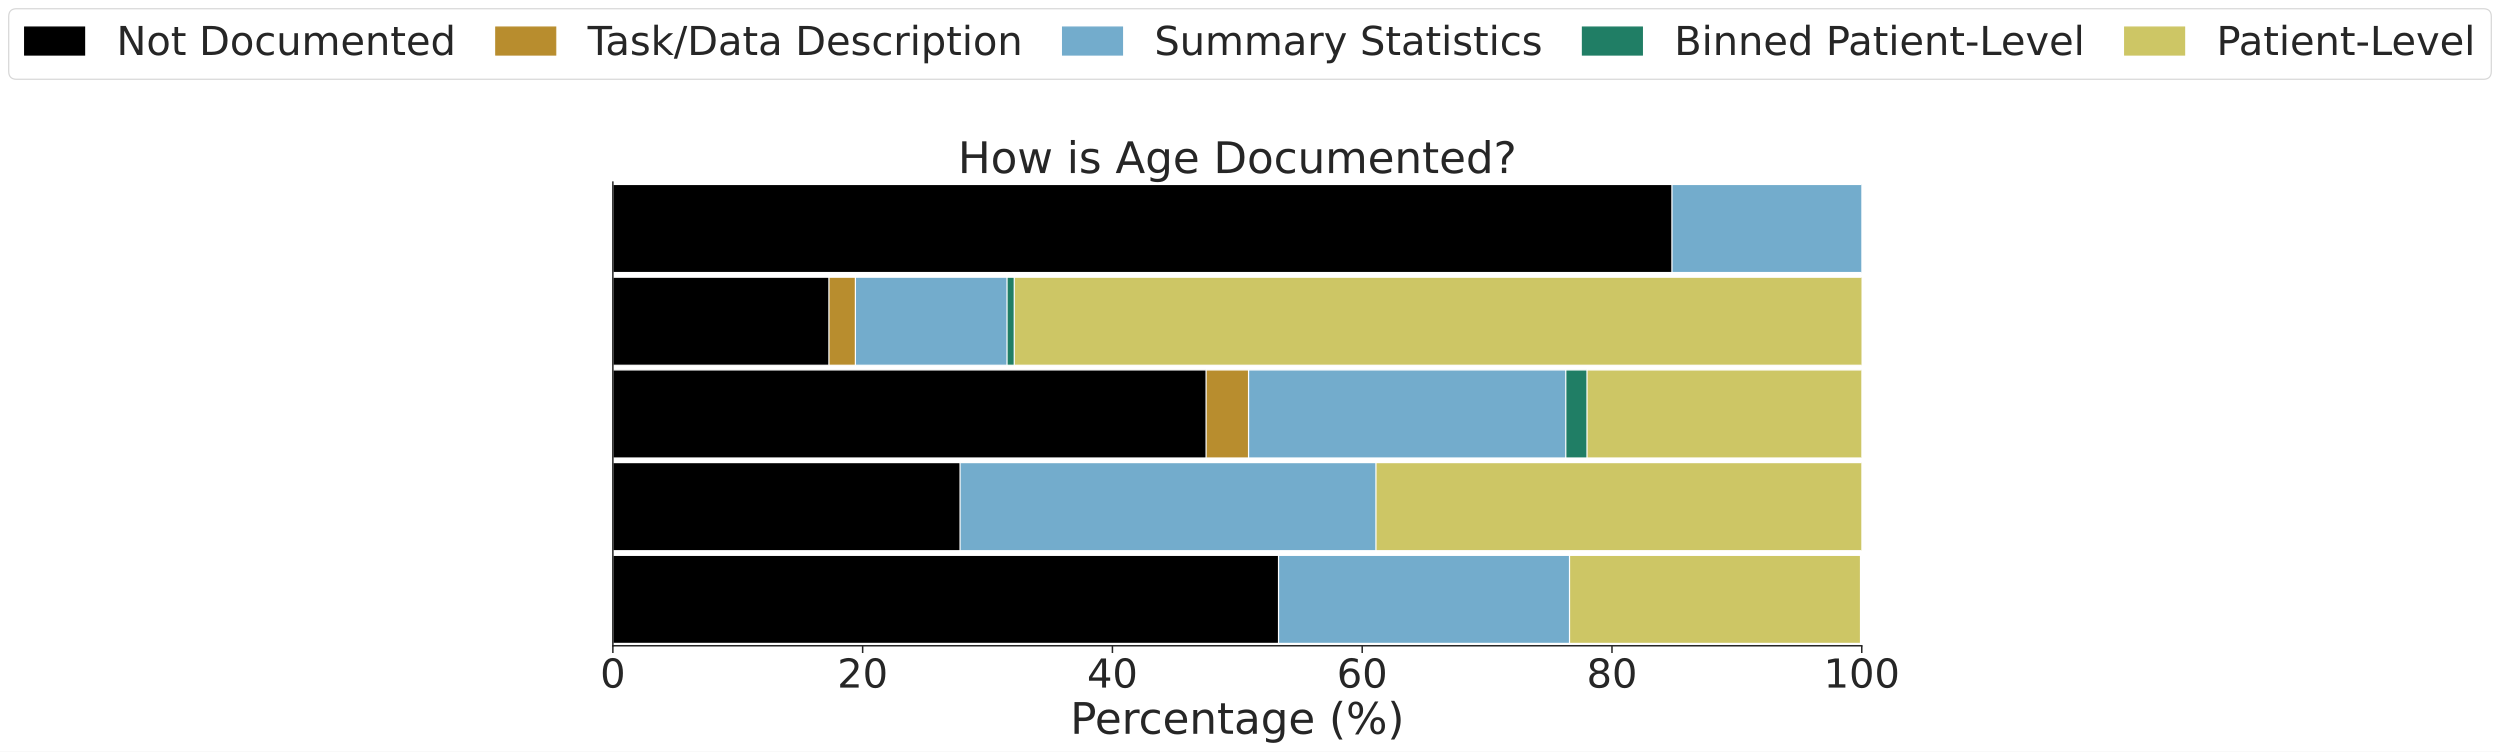
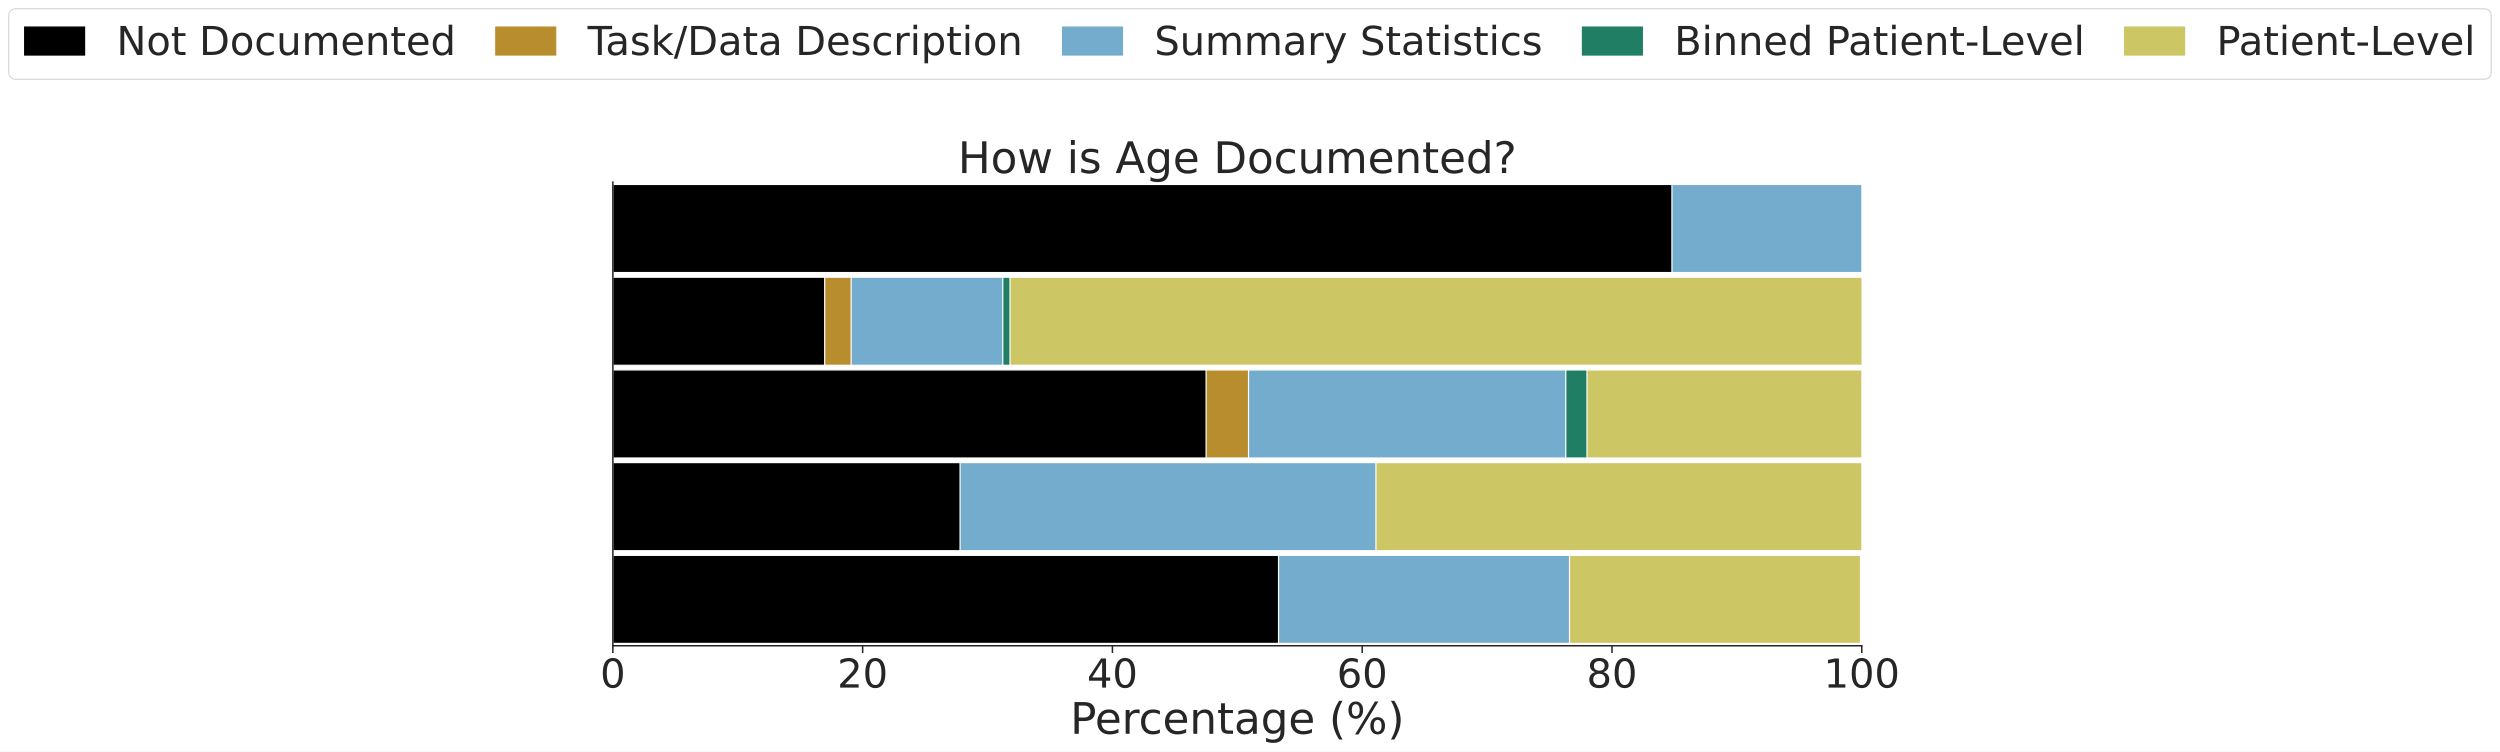
<svg xmlns="http://www.w3.org/2000/svg" xmlns:xlink="http://www.w3.org/1999/xlink" width="2066.428pt" height="621.239pt" viewBox="0 0 2066.428 621.239" version="1.1">
  <defs>
    <style type="text/css">*{stroke-linejoin: round; stroke-linecap: butt}</style>
  </defs>
  <g id="figure_1">
    <g id="patch_1">
      <path d="M 0 621.239  L 2066.428 621.239  L 2066.428 0  L 0 0  z " style="fill: #ffffff" />
    </g>
    <g id="axes_1">
      <g id="patch_2">
        <path d="M 506.579 533.76  L 1538.879 533.76  L 1538.879 150.54  L 506.579 150.54  z " style="fill: #ffffff" />
      </g>
      <g id="matplotlib.axis_1">
        <g id="xtick_1">
          <g id="line2d_1">
            <defs>
-               <path id="m88a87de4d5" d="M 0 0  L 0 6  " style="stroke: #262626; stroke-width: 1.25" />
+               <path id="m8c9a9c58b5" d="M 0 0  L 0 6  " style="stroke: #262626; stroke-width: 1.25" />
            </defs>
            <g>
-               <use xlink:href="#m88a87de4d5" x="506.579" y="533.76" style="fill: #262626; stroke: #262626; stroke-width: 1.25" />
+               <use xlink:href="#m8c9a9c58b5" x="506.579" y="533.76" style="fill: #262626; stroke: #262626; stroke-width: 1.25" />
            </g>
          </g>
          <g id="text_1">
            <g style="fill: #262626" transform="translate(496.0807 568.3348) scale(0.33 -0.33)">
              <defs>
                <path id="DejaVuSans-30" d="M 2034 4250  Q 1547 4250 1301 3770  Q 1056 3291 1056 2328  Q 1056 1369 1301 889  Q 1547 409 2034 409  Q 2525 409 2770 889  Q 3016 1369 3016 2328  Q 3016 3291 2770 3770  Q 2525 4250 2034 4250  z M 2034 4750  Q 2819 4750 3233 4129  Q 3647 3509 3647 2328  Q 3647 1150 3233 529  Q 2819 -91 2034 -91  Q 1250 -91 836 529  Q 422 1150 422 2328  Q 422 3509 836 4129  Q 1250 4750 2034 4750  z " transform="scale(0.015625)" />
              </defs>
              <use xlink:href="#DejaVuSans-30" />
            </g>
          </g>
        </g>
        <g id="xtick_2">
          <g id="line2d_2">
            <g>
-               <use xlink:href="#m88a87de4d5" x="713.039" y="533.76" style="fill: #262626; stroke: #262626; stroke-width: 1.25" />
+               <use xlink:href="#m8c9a9c58b5" x="713.039" y="533.76" style="fill: #262626; stroke: #262626; stroke-width: 1.25" />
            </g>
          </g>
          <g id="text_2">
            <g style="fill: #262626" transform="translate(692.0426 568.3348) scale(0.33 -0.33)">
              <defs>
                <path id="DejaVuSans-32" d="M 1228 531  L 3431 531  L 3431 0  L 469 0  L 469 531  Q 828 903 1448 1529  Q 2069 2156 2228 2338  Q 2531 2678 2651 2914  Q 2772 3150 2772 3378  Q 2772 3750 2511 3984  Q 2250 4219 1831 4219  Q 1534 4219 1204 4116  Q 875 4013 500 3803  L 500 4441  Q 881 4594 1212 4672  Q 1544 4750 1819 4750  Q 2544 4750 2975 4387  Q 3406 4025 3406 3419  Q 3406 3131 3298 2873  Q 3191 2616 2906 2266  Q 2828 2175 2409 1742  Q 1991 1309 1228 531  z " transform="scale(0.015625)" />
              </defs>
              <use xlink:href="#DejaVuSans-32" />
              <use xlink:href="#DejaVuSans-30" x="63.623" />
            </g>
          </g>
        </g>
        <g id="xtick_3">
          <g id="line2d_3">
            <g>
-               <use xlink:href="#m88a87de4d5" x="919.499" y="533.76" style="fill: #262626; stroke: #262626; stroke-width: 1.25" />
+               <use xlink:href="#m8c9a9c58b5" x="919.499" y="533.76" style="fill: #262626; stroke: #262626; stroke-width: 1.25" />
            </g>
          </g>
          <g id="text_3">
            <g style="fill: #262626" transform="translate(898.5026 568.3348) scale(0.33 -0.33)">
              <defs>
                <path id="DejaVuSans-34" d="M 2419 4116  L 825 1625  L 2419 1625  L 2419 4116  z M 2253 4666  L 3047 4666  L 3047 1625  L 3713 1625  L 3713 1100  L 3047 1100  L 3047 0  L 2419 0  L 2419 1100  L 313 1100  L 313 1709  L 2253 4666  z " transform="scale(0.015625)" />
              </defs>
              <use xlink:href="#DejaVuSans-34" />
              <use xlink:href="#DejaVuSans-30" x="63.623" />
            </g>
          </g>
        </g>
        <g id="xtick_4">
          <g id="line2d_4">
            <g>
-               <use xlink:href="#m88a87de4d5" x="1125.959" y="533.76" style="fill: #262626; stroke: #262626; stroke-width: 1.25" />
+               <use xlink:href="#m8c9a9c58b5" x="1125.959" y="533.76" style="fill: #262626; stroke: #262626; stroke-width: 1.25" />
            </g>
          </g>
          <g id="text_4">
            <g style="fill: #262626" transform="translate(1104.963 568.3348) scale(0.33 -0.33)">
              <defs>
                <path id="DejaVuSans-36" d="M 2113 2584  Q 1688 2584 1439 2293  Q 1191 2003 1191 1497  Q 1191 994 1439 701  Q 1688 409 2113 409  Q 2538 409 2786 701  Q 3034 994 3034 1497  Q 3034 2003 2786 2293  Q 2538 2584 2113 2584  z M 3366 4563  L 3366 3988  Q 3128 4100 2886 4159  Q 2644 4219 2406 4219  Q 1781 4219 1451 3797  Q 1122 3375 1075 2522  Q 1259 2794 1537 2939  Q 1816 3084 2150 3084  Q 2853 3084 3261 2657  Q 3669 2231 3669 1497  Q 3669 778 3244 343  Q 2819 -91 2113 -91  Q 1303 -91 875 529  Q 447 1150 447 2328  Q 447 3434 972 4092  Q 1497 4750 2381 4750  Q 2619 4750 2861 4703  Q 3103 4656 3366 4563  z " transform="scale(0.015625)" />
              </defs>
              <use xlink:href="#DejaVuSans-36" />
              <use xlink:href="#DejaVuSans-30" x="63.623" />
            </g>
          </g>
        </g>
        <g id="xtick_5">
          <g id="line2d_5">
            <g>
-               <use xlink:href="#m88a87de4d5" x="1332.419" y="533.76" style="fill: #262626; stroke: #262626; stroke-width: 1.25" />
+               <use xlink:href="#m8c9a9c58b5" x="1332.419" y="533.76" style="fill: #262626; stroke: #262626; stroke-width: 1.25" />
            </g>
          </g>
          <g id="text_5">
            <g style="fill: #262626" transform="translate(1311.423 568.3348) scale(0.33 -0.33)">
              <defs>
                <path id="DejaVuSans-38" d="M 2034 2216  Q 1584 2216 1326 1975  Q 1069 1734 1069 1313  Q 1069 891 1326 650  Q 1584 409 2034 409  Q 2484 409 2743 651  Q 3003 894 3003 1313  Q 3003 1734 2745 1975  Q 2488 2216 2034 2216  z M 1403 2484  Q 997 2584 770 2862  Q 544 3141 544 3541  Q 544 4100 942 4425  Q 1341 4750 2034 4750  Q 2731 4750 3128 4425  Q 3525 4100 3525 3541  Q 3525 3141 3298 2862  Q 3072 2584 2669 2484  Q 3125 2378 3379 2068  Q 3634 1759 3634 1313  Q 3634 634 3220 271  Q 2806 -91 2034 -91  Q 1263 -91 848 271  Q 434 634 434 1313  Q 434 1759 690 2068  Q 947 2378 1403 2484  z M 1172 3481  Q 1172 3119 1398 2916  Q 1625 2713 2034 2713  Q 2441 2713 2670 2916  Q 2900 3119 2900 3481  Q 2900 3844 2670 4047  Q 2441 4250 2034 4250  Q 1625 4250 1398 4047  Q 1172 3844 1172 3481  z " transform="scale(0.015625)" />
              </defs>
              <use xlink:href="#DejaVuSans-38" />
              <use xlink:href="#DejaVuSans-30" x="63.623" />
            </g>
          </g>
        </g>
        <g id="xtick_6">
          <g id="line2d_6">
            <g>
-               <use xlink:href="#m88a87de4d5" x="1538.879" y="533.76" style="fill: #262626; stroke: #262626; stroke-width: 1.25" />
+               <use xlink:href="#m8c9a9c58b5" x="1538.879" y="533.76" style="fill: #262626; stroke: #262626; stroke-width: 1.25" />
            </g>
          </g>
          <g id="text_6">
            <g style="fill: #262626" transform="translate(1507.384 568.3348) scale(0.33 -0.33)">
              <defs>
                <path id="DejaVuSans-31" d="M 794 531  L 1825 531  L 1825 4091  L 703 3866  L 703 4441  L 1819 4666  L 2450 4666  L 2450 531  L 3481 531  L 3481 0  L 794 0  L 794 531  z " transform="scale(0.015625)" />
              </defs>
              <use xlink:href="#DejaVuSans-31" />
              <use xlink:href="#DejaVuSans-30" x="63.623" />
              <use xlink:href="#DejaVuSans-30" x="127.246" />
            </g>
          </g>
        </g>
        <g id="text_7">
          <g style="fill: #262626" transform="translate(884.6182 606.5522) scale(0.36 -0.36)">
            <defs>
              <path id="DejaVuSans-50" d="M 1259 4147  L 1259 2394  L 2053 2394  Q 2494 2394 2734 2622  Q 2975 2850 2975 3272  Q 2975 3691 2734 3919  Q 2494 4147 2053 4147  L 1259 4147  z M 628 4666  L 2053 4666  Q 2838 4666 3239 4311  Q 3641 3956 3641 3272  Q 3641 2581 3239 2228  Q 2838 1875 2053 1875  L 1259 1875  L 1259 0  L 628 0  L 628 4666  z " transform="scale(0.015625)" />
              <path id="DejaVuSans-65" d="M 3597 1894  L 3597 1613  L 953 1613  Q 991 1019 1311 708  Q 1631 397 2203 397  Q 2534 397 2845 478  Q 3156 559 3463 722  L 3463 178  Q 3153 47 2828 -22  Q 2503 -91 2169 -91  Q 1331 -91 842 396  Q 353 884 353 1716  Q 353 2575 817 3079  Q 1281 3584 2069 3584  Q 2775 3584 3186 3129  Q 3597 2675 3597 1894  z M 3022 2063  Q 3016 2534 2758 2815  Q 2500 3097 2075 3097  Q 1594 3097 1305 2825  Q 1016 2553 972 2059  L 3022 2063  z " transform="scale(0.015625)" />
              <path id="DejaVuSans-72" d="M 2631 2963  Q 2534 3019 2420 3045  Q 2306 3072 2169 3072  Q 1681 3072 1420 2755  Q 1159 2438 1159 1844  L 1159 0  L 581 0  L 581 3500  L 1159 3500  L 1159 2956  Q 1341 3275 1631 3429  Q 1922 3584 2338 3584  Q 2397 3584 2469 3576  Q 2541 3569 2628 3553  L 2631 2963  z " transform="scale(0.015625)" />
              <path id="DejaVuSans-63" d="M 3122 3366  L 3122 2828  Q 2878 2963 2633 3030  Q 2388 3097 2138 3097  Q 1578 3097 1268 2742  Q 959 2388 959 1747  Q 959 1106 1268 751  Q 1578 397 2138 397  Q 2388 397 2633 464  Q 2878 531 3122 666  L 3122 134  Q 2881 22 2623 -34  Q 2366 -91 2075 -91  Q 1284 -91 818 406  Q 353 903 353 1747  Q 353 2603 823 3093  Q 1294 3584 2113 3584  Q 2378 3584 2631 3529  Q 2884 3475 3122 3366  z " transform="scale(0.015625)" />
              <path id="DejaVuSans-6e" d="M 3513 2113  L 3513 0  L 2938 0  L 2938 2094  Q 2938 2591 2744 2837  Q 2550 3084 2163 3084  Q 1697 3084 1428 2787  Q 1159 2491 1159 1978  L 1159 0  L 581 0  L 581 3500  L 1159 3500  L 1159 2956  Q 1366 3272 1645 3428  Q 1925 3584 2291 3584  Q 2894 3584 3203 3211  Q 3513 2838 3513 2113  z " transform="scale(0.015625)" />
              <path id="DejaVuSans-74" d="M 1172 4494  L 1172 3500  L 2356 3500  L 2356 3053  L 1172 3053  L 1172 1153  Q 1172 725 1289 603  Q 1406 481 1766 481  L 2356 481  L 2356 0  L 1766 0  Q 1100 0 847 248  Q 594 497 594 1153  L 594 3053  L 172 3053  L 172 3500  L 594 3500  L 594 4494  L 1172 4494  z " transform="scale(0.015625)" />
              <path id="DejaVuSans-61" d="M 2194 1759  Q 1497 1759 1228 1600  Q 959 1441 959 1056  Q 959 750 1161 570  Q 1363 391 1709 391  Q 2188 391 2477 730  Q 2766 1069 2766 1631  L 2766 1759  L 2194 1759  z M 3341 1997  L 3341 0  L 2766 0  L 2766 531  Q 2569 213 2275 61  Q 1981 -91 1556 -91  Q 1019 -91 701 211  Q 384 513 384 1019  Q 384 1609 779 1909  Q 1175 2209 1959 2209  L 2766 2209  L 2766 2266  Q 2766 2663 2505 2880  Q 2244 3097 1772 3097  Q 1472 3097 1187 3025  Q 903 2953 641 2809  L 641 3341  Q 956 3463 1253 3523  Q 1550 3584 1831 3584  Q 2591 3584 2966 3190  Q 3341 2797 3341 1997  z " transform="scale(0.015625)" />
              <path id="DejaVuSans-67" d="M 2906 1791  Q 2906 2416 2648 2759  Q 2391 3103 1925 3103  Q 1463 3103 1205 2759  Q 947 2416 947 1791  Q 947 1169 1205 825  Q 1463 481 1925 481  Q 2391 481 2648 825  Q 2906 1169 2906 1791  z M 3481 434  Q 3481 -459 3084 -895  Q 2688 -1331 1869 -1331  Q 1566 -1331 1297 -1286  Q 1028 -1241 775 -1147  L 775 -588  Q 1028 -725 1275 -790  Q 1522 -856 1778 -856  Q 2344 -856 2625 -561  Q 2906 -266 2906 331  L 2906 616  Q 2728 306 2450 153  Q 2172 0 1784 0  Q 1141 0 747 490  Q 353 981 353 1791  Q 353 2603 747 3093  Q 1141 3584 1784 3584  Q 2172 3584 2450 3431  Q 2728 3278 2906 2969  L 2906 3500  L 3481 3500  L 3481 434  z " transform="scale(0.015625)" />
              <path id="DejaVuSans-20" transform="scale(0.015625)" />
              <path id="DejaVuSans-28" d="M 1984 4856  Q 1566 4138 1362 3434  Q 1159 2731 1159 2009  Q 1159 1288 1364 580  Q 1569 -128 1984 -844  L 1484 -844  Q 1016 -109 783 600  Q 550 1309 550 2009  Q 550 2706 781 3412  Q 1013 4119 1484 4856  L 1984 4856  z " transform="scale(0.015625)" />
              <path id="DejaVuSans-25" d="M 4653 2053  Q 4381 2053 4226 1822  Q 4072 1591 4072 1178  Q 4072 772 4226 539  Q 4381 306 4653 306  Q 4919 306 5073 539  Q 5228 772 5228 1178  Q 5228 1588 5073 1820  Q 4919 2053 4653 2053  z M 4653 2450  Q 5147 2450 5437 2106  Q 5728 1763 5728 1178  Q 5728 594 5436 251  Q 5144 -91 4653 -91  Q 4153 -91 3862 251  Q 3572 594 3572 1178  Q 3572 1766 3864 2108  Q 4156 2450 4653 2450  z M 1428 4353  Q 1159 4353 1004 4120  Q 850 3888 850 3481  Q 850 3069 1003 2837  Q 1156 2606 1428 2606  Q 1700 2606 1854 2837  Q 2009 3069 2009 3481  Q 2009 3884 1853 4118  Q 1697 4353 1428 4353  z M 4250 4750  L 4750 4750  L 1831 -91  L 1331 -91  L 4250 4750  z M 1428 4750  Q 1922 4750 2215 4408  Q 2509 4066 2509 3481  Q 2509 2891 2217 2550  Q 1925 2209 1428 2209  Q 931 2209 642 2551  Q 353 2894 353 3481  Q 353 4063 643 4406  Q 934 4750 1428 4750  z " transform="scale(0.015625)" />
              <path id="DejaVuSans-29" d="M 513 4856  L 1013 4856  Q 1481 4119 1714 3412  Q 1947 2706 1947 2009  Q 1947 1309 1714 600  Q 1481 -109 1013 -844  L 513 -844  Q 928 -128 1133 580  Q 1338 1288 1338 2009  Q 1338 2731 1133 3434  Q 928 4138 513 4856  z " transform="scale(0.015625)" />
            </defs>
            <use xlink:href="#DejaVuSans-50" />
            <use xlink:href="#DejaVuSans-65" x="56.678" />
            <use xlink:href="#DejaVuSans-72" x="118.201" />
            <use xlink:href="#DejaVuSans-63" x="157.064" />
            <use xlink:href="#DejaVuSans-65" x="212.045" />
            <use xlink:href="#DejaVuSans-6e" x="273.568" />
            <use xlink:href="#DejaVuSans-74" x="336.947" />
            <use xlink:href="#DejaVuSans-61" x="376.156" />
            <use xlink:href="#DejaVuSans-67" x="437.436" />
            <use xlink:href="#DejaVuSans-65" x="500.912" />
            <use xlink:href="#DejaVuSans-20" x="562.436" />
            <use xlink:href="#DejaVuSans-28" x="594.223" />
            <use xlink:href="#DejaVuSans-25" x="633.236" />
            <use xlink:href="#DejaVuSans-29" x="728.256" />
          </g>
        </g>
      </g>
      <g id="matplotlib.axis_2">
        <g id="ytick_1" />
        <g id="ytick_2" />
        <g id="ytick_3" />
        <g id="ytick_4" />
        <g id="ytick_5" />
      </g>
      <g id="patch_3">
-         <path d="M 506.579 229.1  L 1539.085 229.1  L 1539.085 301.912  L 506.579 301.912  z " clip-path="url(#p69642dbe48)" style="fill: #cdc665; stroke: #ffffff; stroke-linejoin: miter" />
+         <path d="M 506.579 229.1  L 1539.085 229.1  L 1539.085 301.912  L 506.579 301.912  z " clip-path="url(#p46f1a174f4)" style="fill: #cdc665; stroke: #ffffff; stroke-linejoin: miter" />
      </g>
      <g id="patch_4">
-         <path d="M 506.579 305.744  L 1538.879 305.744  L 1538.879 378.556  L 506.579 378.556  z " clip-path="url(#p69642dbe48)" style="fill: #cdc665; stroke: #ffffff; stroke-linejoin: miter" />
+         <path d="M 506.579 305.744  L 1538.879 305.744  L 1538.879 378.556  L 506.579 378.556  z " clip-path="url(#p46f1a174f4)" style="fill: #cdc665; stroke: #ffffff; stroke-linejoin: miter" />
      </g>
      <g id="patch_5">
-         <path d="M 506.579 382.388  L 1538.879 382.388  L 1538.879 455.2  L 506.579 455.2  z " clip-path="url(#p69642dbe48)" style="fill: #cdc665; stroke: #ffffff; stroke-linejoin: miter" />
+         <path d="M 506.579 382.388  L 1538.879 382.388  L 1538.879 455.2  L 506.579 455.2  z " clip-path="url(#p46f1a174f4)" style="fill: #cdc665; stroke: #ffffff; stroke-linejoin: miter" />
      </g>
      <g id="patch_6">
-         <path d="M 506.579 459.032  L 1537.847 459.032  L 1537.847 531.844  L 506.579 531.844  z " clip-path="url(#p69642dbe48)" style="fill: #cdc665; stroke: #ffffff; stroke-linejoin: miter" />
+         <path d="M 506.579 459.032  L 1537.847 459.032  L 1537.847 531.844  L 506.579 531.844  z " clip-path="url(#p46f1a174f4)" style="fill: #cdc665; stroke: #ffffff; stroke-linejoin: miter" />
      </g>
      <g id="patch_7">
-         <path d="M 506.579 229.1  L 838.36 229.1  L 838.36 301.912  L 506.579 301.912  z " clip-path="url(#p69642dbe48)" style="fill: #207e65; stroke: #ffffff; stroke-linejoin: miter" />
+         <path d="M 506.579 229.1  L 834.85 229.1  L 834.85 301.912  L 506.579 301.912  z " clip-path="url(#p46f1a174f4)" style="fill: #207e65; stroke: #ffffff; stroke-linejoin: miter" />
      </g>
      <g id="patch_8">
-         <path d="M 506.579 305.744  L 1311.773 305.744  L 1311.773 378.556  L 506.579 378.556  z " clip-path="url(#p69642dbe48)" style="fill: #207e65; stroke: #ffffff; stroke-linejoin: miter" />
+         <path d="M 506.579 305.744  L 1311.773 305.744  L 1311.773 378.556  L 506.579 378.556  z " clip-path="url(#p46f1a174f4)" style="fill: #207e65; stroke: #ffffff; stroke-linejoin: miter" />
      </g>
      <g id="patch_9">
-         <path d="M 506.579 152.456  L 1538.879 152.456  L 1538.879 225.268  L 506.579 225.268  z " clip-path="url(#p69642dbe48)" style="fill: #73accc; stroke: #ffffff; stroke-linejoin: miter" />
+         <path d="M 506.579 152.456  L 1538.879 152.456  L 1538.879 225.268  L 506.579 225.268  z " clip-path="url(#p46f1a174f4)" style="fill: #73accc; stroke: #ffffff; stroke-linejoin: miter" />
      </g>
      <g id="patch_10">
-         <path d="M 506.579 229.1  L 832.373 229.1  L 832.373 301.912  L 506.579 301.912  z " clip-path="url(#p69642dbe48)" style="fill: #73accc; stroke: #ffffff; stroke-linejoin: miter" />
+         <path d="M 506.579 229.1  L 828.863 229.1  L 828.863 301.912  L 506.579 301.912  z " clip-path="url(#p46f1a174f4)" style="fill: #73accc; stroke: #ffffff; stroke-linejoin: miter" />
      </g>
      <g id="patch_11">
-         <path d="M 506.579 305.744  L 1294.224 305.744  L 1294.224 378.556  L 506.579 378.556  z " clip-path="url(#p69642dbe48)" style="fill: #73accc; stroke: #ffffff; stroke-linejoin: miter" />
+         <path d="M 506.579 305.744  L 1294.224 305.744  L 1294.224 378.556  L 506.579 378.556  z " clip-path="url(#p46f1a174f4)" style="fill: #73accc; stroke: #ffffff; stroke-linejoin: miter" />
      </g>
      <g id="patch_12">
-         <path d="M 506.579 382.388  L 1137.314 382.388  L 1137.314 455.2  L 506.579 455.2  z " clip-path="url(#p69642dbe48)" style="fill: #73accc; stroke: #ffffff; stroke-linejoin: miter" />
+         <path d="M 506.579 382.388  L 1137.314 382.388  L 1137.314 455.2  L 506.579 455.2  z " clip-path="url(#p46f1a174f4)" style="fill: #73accc; stroke: #ffffff; stroke-linejoin: miter" />
      </g>
      <g id="patch_13">
-         <path d="M 506.579 459.032  L 1297.321 459.032  L 1297.321 531.844  L 506.579 531.844  z " clip-path="url(#p69642dbe48)" style="fill: #73accc; stroke: #ffffff; stroke-linejoin: miter" />
+         <path d="M 506.579 459.032  L 1297.321 459.032  L 1297.321 531.844  L 506.579 531.844  z " clip-path="url(#p46f1a174f4)" style="fill: #73accc; stroke: #ffffff; stroke-linejoin: miter" />
      </g>
      <g id="patch_14">
-         <path d="M 506.579 229.1  L 707.051 229.1  L 707.051 301.912  L 506.579 301.912  z " clip-path="url(#p69642dbe48)" style="fill: #b88d2e; stroke: #ffffff; stroke-linejoin: miter" />
+         <path d="M 506.579 229.1  L 703.542 229.1  L 703.542 301.912  L 506.579 301.912  z " clip-path="url(#p46f1a174f4)" style="fill: #b88d2e; stroke: #ffffff; stroke-linejoin: miter" />
      </g>
      <g id="patch_15">
-         <path d="M 506.579 305.744  L 1032.02 305.744  L 1032.02 378.556  L 506.579 378.556  z " clip-path="url(#p69642dbe48)" style="fill: #b88d2e; stroke: #ffffff; stroke-linejoin: miter" />
+         <path d="M 506.579 305.744  L 1032.02 305.744  L 1032.02 378.556  L 506.579 378.556  z " clip-path="url(#p46f1a174f4)" style="fill: #b88d2e; stroke: #ffffff; stroke-linejoin: miter" />
      </g>
      <g id="patch_16">
-         <path d="M 506.579 152.456  L 1381.969 152.456  L 1381.969 225.268  L 506.579 225.268  z " clip-path="url(#p69642dbe48)" style="stroke: #ffffff; stroke-linejoin: miter" />
+         <path d="M 506.579 152.456  L 1381.969 152.456  L 1381.969 225.268  L 506.579 225.268  z " clip-path="url(#p46f1a174f4)" style="stroke: #ffffff; stroke-linejoin: miter" />
      </g>
      <g id="patch_17">
-         <path d="M 506.579 229.1  L 685.167 229.1  L 685.167 301.912  L 506.579 301.912  z " clip-path="url(#p69642dbe48)" style="stroke: #ffffff; stroke-linejoin: miter" />
+         <path d="M 506.579 229.1  L 681.657 229.1  L 681.657 301.912  L 506.579 301.912  z " clip-path="url(#p46f1a174f4)" style="stroke: #ffffff; stroke-linejoin: miter" />
      </g>
      <g id="patch_18">
-         <path d="M 506.579 305.744  L 996.921 305.744  L 996.921 378.556  L 506.579 378.556  z " clip-path="url(#p69642dbe48)" style="stroke: #ffffff; stroke-linejoin: miter" />
+         <path d="M 506.579 305.744  L 996.921 305.744  L 996.921 378.556  L 506.579 378.556  z " clip-path="url(#p46f1a174f4)" style="stroke: #ffffff; stroke-linejoin: miter" />
      </g>
      <g id="patch_19">
-         <path d="M 506.579 382.388  L 793.558 382.388  L 793.558 455.2  L 506.579 455.2  z " clip-path="url(#p69642dbe48)" style="stroke: #ffffff; stroke-linejoin: miter" />
+         <path d="M 506.579 382.388  L 793.558 382.388  L 793.558 455.2  L 506.579 455.2  z " clip-path="url(#p46f1a174f4)" style="stroke: #ffffff; stroke-linejoin: miter" />
      </g>
      <g id="patch_20">
-         <path d="M 506.579 459.032  L 1056.795 459.032  L 1056.795 531.844  L 506.579 531.844  z " clip-path="url(#p69642dbe48)" style="stroke: #ffffff; stroke-linejoin: miter" />
+         <path d="M 506.579 459.032  L 1056.795 459.032  L 1056.795 531.844  L 506.579 531.844  z " clip-path="url(#p46f1a174f4)" style="stroke: #ffffff; stroke-linejoin: miter" />
      </g>
      <g id="line2d_7">
-         <path clip-path="url(#p69642dbe48)" style="fill: none; stroke: #424242; stroke-width: 2.25; stroke-linecap: round" />
+         <path clip-path="url(#p46f1a174f4)" style="fill: none; stroke: #424242; stroke-width: 2.25; stroke-linecap: round" />
      </g>
      <g id="line2d_8">
-         <path clip-path="url(#p69642dbe48)" style="fill: none; stroke: #424242; stroke-width: 2.25; stroke-linecap: round" />
+         <path clip-path="url(#p46f1a174f4)" style="fill: none; stroke: #424242; stroke-width: 2.25; stroke-linecap: round" />
      </g>
      <g id="line2d_9">
-         <path clip-path="url(#p69642dbe48)" style="fill: none; stroke: #424242; stroke-width: 2.25; stroke-linecap: round" />
+         <path clip-path="url(#p46f1a174f4)" style="fill: none; stroke: #424242; stroke-width: 2.25; stroke-linecap: round" />
      </g>
      <g id="line2d_10">
-         <path clip-path="url(#p69642dbe48)" style="fill: none; stroke: #424242; stroke-width: 2.25; stroke-linecap: round" />
+         <path clip-path="url(#p46f1a174f4)" style="fill: none; stroke: #424242; stroke-width: 2.25; stroke-linecap: round" />
      </g>
      <g id="line2d_11">
-         <path clip-path="url(#p69642dbe48)" style="fill: none; stroke: #424242; stroke-width: 2.25; stroke-linecap: round" />
+         <path clip-path="url(#p46f1a174f4)" style="fill: none; stroke: #424242; stroke-width: 2.25; stroke-linecap: round" />
      </g>
      <g id="line2d_12">
-         <path clip-path="url(#p69642dbe48)" style="fill: none; stroke: #424242; stroke-width: 2.25; stroke-linecap: round" />
+         <path clip-path="url(#p46f1a174f4)" style="fill: none; stroke: #424242; stroke-width: 2.25; stroke-linecap: round" />
      </g>
      <g id="line2d_13">
-         <path clip-path="url(#p69642dbe48)" style="fill: none; stroke: #424242; stroke-width: 2.25; stroke-linecap: round" />
+         <path clip-path="url(#p46f1a174f4)" style="fill: none; stroke: #424242; stroke-width: 2.25; stroke-linecap: round" />
      </g>
      <g id="line2d_14">
-         <path clip-path="url(#p69642dbe48)" style="fill: none; stroke: #424242; stroke-width: 2.25; stroke-linecap: round" />
+         <path clip-path="url(#p46f1a174f4)" style="fill: none; stroke: #424242; stroke-width: 2.25; stroke-linecap: round" />
      </g>
      <g id="line2d_15">
-         <path clip-path="url(#p69642dbe48)" style="fill: none; stroke: #424242; stroke-width: 2.25; stroke-linecap: round" />
+         <path clip-path="url(#p46f1a174f4)" style="fill: none; stroke: #424242; stroke-width: 2.25; stroke-linecap: round" />
      </g>
      <g id="line2d_16">
-         <path clip-path="url(#p69642dbe48)" style="fill: none; stroke: #424242; stroke-width: 2.25; stroke-linecap: round" />
+         <path clip-path="url(#p46f1a174f4)" style="fill: none; stroke: #424242; stroke-width: 2.25; stroke-linecap: round" />
      </g>
      <g id="line2d_17">
-         <path clip-path="url(#p69642dbe48)" style="fill: none; stroke: #424242; stroke-width: 2.25; stroke-linecap: round" />
+         <path clip-path="url(#p46f1a174f4)" style="fill: none; stroke: #424242; stroke-width: 2.25; stroke-linecap: round" />
      </g>
      <g id="line2d_18">
-         <path clip-path="url(#p69642dbe48)" style="fill: none; stroke: #424242; stroke-width: 2.25; stroke-linecap: round" />
+         <path clip-path="url(#p46f1a174f4)" style="fill: none; stroke: #424242; stroke-width: 2.25; stroke-linecap: round" />
      </g>
      <g id="line2d_19">
-         <path clip-path="url(#p69642dbe48)" style="fill: none; stroke: #424242; stroke-width: 2.25; stroke-linecap: round" />
+         <path clip-path="url(#p46f1a174f4)" style="fill: none; stroke: #424242; stroke-width: 2.25; stroke-linecap: round" />
      </g>
      <g id="line2d_20">
-         <path clip-path="url(#p69642dbe48)" style="fill: none; stroke: #424242; stroke-width: 2.25; stroke-linecap: round" />
+         <path clip-path="url(#p46f1a174f4)" style="fill: none; stroke: #424242; stroke-width: 2.25; stroke-linecap: round" />
      </g>
      <g id="line2d_21">
-         <path clip-path="url(#p69642dbe48)" style="fill: none; stroke: #424242; stroke-width: 2.25; stroke-linecap: round" />
+         <path clip-path="url(#p46f1a174f4)" style="fill: none; stroke: #424242; stroke-width: 2.25; stroke-linecap: round" />
      </g>
      <g id="line2d_22">
-         <path clip-path="url(#p69642dbe48)" style="fill: none; stroke: #424242; stroke-width: 2.25; stroke-linecap: round" />
+         <path clip-path="url(#p46f1a174f4)" style="fill: none; stroke: #424242; stroke-width: 2.25; stroke-linecap: round" />
      </g>
      <g id="line2d_23">
-         <path clip-path="url(#p69642dbe48)" style="fill: none; stroke: #424242; stroke-width: 2.25; stroke-linecap: round" />
+         <path clip-path="url(#p46f1a174f4)" style="fill: none; stroke: #424242; stroke-width: 2.25; stroke-linecap: round" />
      </g>
      <g id="line2d_24">
-         <path clip-path="url(#p69642dbe48)" style="fill: none; stroke: #424242; stroke-width: 2.25; stroke-linecap: round" />
+         <path clip-path="url(#p46f1a174f4)" style="fill: none; stroke: #424242; stroke-width: 2.25; stroke-linecap: round" />
      </g>
      <g id="patch_21">
        <path d="M 506.579 533.76  L 506.579 150.54  " style="fill: none; stroke: #262626; stroke-width: 1.25; stroke-linejoin: miter; stroke-linecap: square" />
      </g>
      <g id="patch_22">
        <path d="M 506.579 533.76  L 1538.879 533.76  " style="fill: none; stroke: #262626; stroke-width: 1.25; stroke-linejoin: miter; stroke-linecap: square" />
      </g>
      <g id="text_8">
        <g style="fill: #262626" transform="translate(791.7945 143.0531) scale(0.36 -0.36)">
          <defs>
            <path id="DejaVuSans-48" d="M 628 4666  L 1259 4666  L 1259 2753  L 3553 2753  L 3553 4666  L 4184 4666  L 4184 0  L 3553 0  L 3553 2222  L 1259 2222  L 1259 0  L 628 0  L 628 4666  z " transform="scale(0.015625)" />
            <path id="DejaVuSans-6f" d="M 1959 3097  Q 1497 3097 1228 2736  Q 959 2375 959 1747  Q 959 1119 1226 758  Q 1494 397 1959 397  Q 2419 397 2687 759  Q 2956 1122 2956 1747  Q 2956 2369 2687 2733  Q 2419 3097 1959 3097  z M 1959 3584  Q 2709 3584 3137 3096  Q 3566 2609 3566 1747  Q 3566 888 3137 398  Q 2709 -91 1959 -91  Q 1206 -91 779 398  Q 353 888 353 1747  Q 353 2609 779 3096  Q 1206 3584 1959 3584  z " transform="scale(0.015625)" />
            <path id="DejaVuSans-77" d="M 269 3500  L 844 3500  L 1563 769  L 2278 3500  L 2956 3500  L 3675 769  L 4391 3500  L 4966 3500  L 4050 0  L 3372 0  L 2619 2869  L 1863 0  L 1184 0  L 269 3500  z " transform="scale(0.015625)" />
            <path id="DejaVuSans-69" d="M 603 3500  L 1178 3500  L 1178 0  L 603 0  L 603 3500  z M 603 4863  L 1178 4863  L 1178 4134  L 603 4134  L 603 4863  z " transform="scale(0.015625)" />
            <path id="DejaVuSans-73" d="M 2834 3397  L 2834 2853  Q 2591 2978 2328 3040  Q 2066 3103 1784 3103  Q 1356 3103 1142 2972  Q 928 2841 928 2578  Q 928 2378 1081 2264  Q 1234 2150 1697 2047  L 1894 2003  Q 2506 1872 2764 1633  Q 3022 1394 3022 966  Q 3022 478 2636 193  Q 2250 -91 1575 -91  Q 1294 -91 989 -36  Q 684 19 347 128  L 347 722  Q 666 556 975 473  Q 1284 391 1588 391  Q 1994 391 2212 530  Q 2431 669 2431 922  Q 2431 1156 2273 1281  Q 2116 1406 1581 1522  L 1381 1569  Q 847 1681 609 1914  Q 372 2147 372 2553  Q 372 3047 722 3315  Q 1072 3584 1716 3584  Q 2034 3584 2315 3537  Q 2597 3491 2834 3397  z " transform="scale(0.015625)" />
            <path id="DejaVuSans-41" d="M 2188 4044  L 1331 1722  L 3047 1722  L 2188 4044  z M 1831 4666  L 2547 4666  L 4325 0  L 3669 0  L 3244 1197  L 1141 1197  L 716 0  L 50 0  L 1831 4666  z " transform="scale(0.015625)" />
            <path id="DejaVuSans-44" d="M 1259 4147  L 1259 519  L 2022 519  Q 2988 519 3436 956  Q 3884 1394 3884 2338  Q 3884 3275 3436 3711  Q 2988 4147 2022 4147  L 1259 4147  z M 628 4666  L 1925 4666  Q 3281 4666 3915 4102  Q 4550 3538 4550 2338  Q 4550 1131 3912 565  Q 3275 0 1925 0  L 628 0  L 628 4666  z " transform="scale(0.015625)" />
            <path id="DejaVuSans-75" d="M 544 1381  L 544 3500  L 1119 3500  L 1119 1403  Q 1119 906 1312 657  Q 1506 409 1894 409  Q 2359 409 2629 706  Q 2900 1003 2900 1516  L 2900 3500  L 3475 3500  L 3475 0  L 2900 0  L 2900 538  Q 2691 219 2414 64  Q 2138 -91 1772 -91  Q 1169 -91 856 284  Q 544 659 544 1381  z M 1991 3584  L 1991 3584  z " transform="scale(0.015625)" />
            <path id="DejaVuSans-6d" d="M 3328 2828  Q 3544 3216 3844 3400  Q 4144 3584 4550 3584  Q 5097 3584 5394 3201  Q 5691 2819 5691 2113  L 5691 0  L 5113 0  L 5113 2094  Q 5113 2597 4934 2840  Q 4756 3084 4391 3084  Q 3944 3084 3684 2787  Q 3425 2491 3425 1978  L 3425 0  L 2847 0  L 2847 2094  Q 2847 2600 2669 2842  Q 2491 3084 2119 3084  Q 1678 3084 1418 2786  Q 1159 2488 1159 1978  L 1159 0  L 581 0  L 581 3500  L 1159 3500  L 1159 2956  Q 1356 3278 1631 3431  Q 1906 3584 2284 3584  Q 2666 3584 2933 3390  Q 3200 3197 3328 2828  z " transform="scale(0.015625)" />
            <path id="DejaVuSans-64" d="M 2906 2969  L 2906 4863  L 3481 4863  L 3481 0  L 2906 0  L 2906 525  Q 2725 213 2448 61  Q 2172 -91 1784 -91  Q 1150 -91 751 415  Q 353 922 353 1747  Q 353 2572 751 3078  Q 1150 3584 1784 3584  Q 2172 3584 2448 3432  Q 2725 3281 2906 2969  z M 947 1747  Q 947 1113 1208 752  Q 1469 391 1925 391  Q 2381 391 2643 752  Q 2906 1113 2906 1747  Q 2906 2381 2643 2742  Q 2381 3103 1925 3103  Q 1469 3103 1208 2742  Q 947 2381 947 1747  z " transform="scale(0.015625)" />
            <path id="DejaVuSans-3f" d="M 1222 794  L 1856 794  L 1856 0  L 1222 0  L 1222 794  z M 1838 1253  L 1241 1253  L 1241 1734  Q 1241 2050 1328 2253  Q 1416 2456 1697 2725  L 1978 3003  Q 2156 3169 2236 3316  Q 2316 3463 2316 3616  Q 2316 3894 2111 4066  Q 1906 4238 1569 4238  Q 1322 4238 1042 4128  Q 763 4019 459 3809  L 459 4397  Q 753 4575 1054 4662  Q 1356 4750 1678 4750  Q 2253 4750 2601 4447  Q 2950 4144 2950 3647  Q 2950 3409 2837 3195  Q 2725 2981 2444 2713  L 2169 2444  Q 2022 2297 1961 2214  Q 1900 2131 1875 2053  Q 1856 1988 1847 1894  Q 1838 1800 1838 1638  L 1838 1253  z " transform="scale(0.015625)" />
          </defs>
          <use xlink:href="#DejaVuSans-48" />
          <use xlink:href="#DejaVuSans-6f" x="75.195" />
          <use xlink:href="#DejaVuSans-77" x="136.377" />
          <use xlink:href="#DejaVuSans-20" x="218.164" />
          <use xlink:href="#DejaVuSans-69" x="249.951" />
          <use xlink:href="#DejaVuSans-73" x="277.734" />
          <use xlink:href="#DejaVuSans-20" x="329.834" />
          <use xlink:href="#DejaVuSans-41" x="361.621" />
          <use xlink:href="#DejaVuSans-67" x="430.029" />
          <use xlink:href="#DejaVuSans-65" x="493.506" />
          <use xlink:href="#DejaVuSans-20" x="555.029" />
          <use xlink:href="#DejaVuSans-44" x="586.816" />
          <use xlink:href="#DejaVuSans-6f" x="663.818" />
          <use xlink:href="#DejaVuSans-63" x="725" />
          <use xlink:href="#DejaVuSans-75" x="779.98" />
          <use xlink:href="#DejaVuSans-6d" x="843.359" />
          <use xlink:href="#DejaVuSans-65" x="940.771" />
          <use xlink:href="#DejaVuSans-6e" x="1002.295" />
          <use xlink:href="#DejaVuSans-74" x="1065.674" />
          <use xlink:href="#DejaVuSans-65" x="1104.883" />
          <use xlink:href="#DejaVuSans-64" x="1166.406" />
          <use xlink:href="#DejaVuSans-3f" x="1229.883" />
        </g>
      </g>
    </g>
    <g id="legend_1">
      <g id="patch_23">
        <path d="M 13.8 65.538  L 2052.628 65.538  Q 2059.228 65.538 2059.228 58.938  L 2059.228 13.8  Q 2059.228 7.2 2052.628 7.2  L 13.8 7.2  Q 7.2 7.2 7.2 13.8  L 7.2 58.938  Q 7.2 65.538 13.8 65.538  z " style="fill: #ffffff; opacity: 0.8; stroke: #cccccc; stroke-linejoin: miter" />
      </g>
      <g id="patch_24">
        <path d="M 20.4 45.475  L 69.9 45.475  L 69.9 22.375  L 20.4 22.375  z " style="stroke: #000000; stroke-linejoin: miter" />
      </g>
      <g id="text_9">
        <g style="fill: #262626" transform="translate(96.3 45.47484) scale(0.33 -0.33)">
          <defs>
            <path id="DejaVuSans-4e" d="M 628 4666  L 1478 4666  L 3547 763  L 3547 4666  L 4159 4666  L 4159 0  L 3309 0  L 1241 3903  L 1241 0  L 628 0  L 628 4666  z " transform="scale(0.015625)" />
          </defs>
          <use xlink:href="#DejaVuSans-4e" />
          <use xlink:href="#DejaVuSans-6f" x="74.805" />
          <use xlink:href="#DejaVuSans-74" x="135.986" />
          <use xlink:href="#DejaVuSans-20" x="175.195" />
          <use xlink:href="#DejaVuSans-44" x="206.982" />
          <use xlink:href="#DejaVuSans-6f" x="283.984" />
          <use xlink:href="#DejaVuSans-63" x="345.166" />
          <use xlink:href="#DejaVuSans-75" x="400.146" />
          <use xlink:href="#DejaVuSans-6d" x="463.525" />
          <use xlink:href="#DejaVuSans-65" x="560.938" />
          <use xlink:href="#DejaVuSans-6e" x="622.461" />
          <use xlink:href="#DejaVuSans-74" x="685.84" />
          <use xlink:href="#DejaVuSans-65" x="725.049" />
          <use xlink:href="#DejaVuSans-64" x="786.572" />
        </g>
      </g>
      <g id="patch_25">
        <path d="M 409.821 45.475  L 459.321 45.475  L 459.321 22.375  L 409.821 22.375  z " style="fill: #b88d2e; stroke: #b88d2e; stroke-linejoin: miter" />
      </g>
      <g id="text_10">
        <g style="fill: #262626" transform="translate(485.7206 45.47484) scale(0.33 -0.33)">
          <defs>
            <path id="DejaVuSans-54" d="M -19 4666  L 3928 4666  L 3928 4134  L 2272 4134  L 2272 0  L 1638 0  L 1638 4134  L -19 4134  L -19 4666  z " transform="scale(0.015625)" />
            <path id="DejaVuSans-6b" d="M 581 4863  L 1159 4863  L 1159 1991  L 2875 3500  L 3609 3500  L 1753 1863  L 3688 0  L 2938 0  L 1159 1709  L 1159 0  L 581 0  L 581 4863  z " transform="scale(0.015625)" />
            <path id="DejaVuSans-2f" d="M 1625 4666  L 2156 4666  L 531 -594  L 0 -594  L 1625 4666  z " transform="scale(0.015625)" />
            <path id="DejaVuSans-70" d="M 1159 525  L 1159 -1331  L 581 -1331  L 581 3500  L 1159 3500  L 1159 2969  Q 1341 3281 1617 3432  Q 1894 3584 2278 3584  Q 2916 3584 3314 3078  Q 3713 2572 3713 1747  Q 3713 922 3314 415  Q 2916 -91 2278 -91  Q 1894 -91 1617 61  Q 1341 213 1159 525  z M 3116 1747  Q 3116 2381 2855 2742  Q 2594 3103 2138 3103  Q 1681 3103 1420 2742  Q 1159 2381 1159 1747  Q 1159 1113 1420 752  Q 1681 391 2138 391  Q 2594 391 2855 752  Q 3116 1113 3116 1747  z " transform="scale(0.015625)" />
          </defs>
          <use xlink:href="#DejaVuSans-54" />
          <use xlink:href="#DejaVuSans-61" x="44.584" />
          <use xlink:href="#DejaVuSans-73" x="105.863" />
          <use xlink:href="#DejaVuSans-6b" x="157.963" />
          <use xlink:href="#DejaVuSans-2f" x="215.873" />
          <use xlink:href="#DejaVuSans-44" x="249.564" />
          <use xlink:href="#DejaVuSans-61" x="326.566" />
          <use xlink:href="#DejaVuSans-74" x="387.846" />
          <use xlink:href="#DejaVuSans-61" x="427.055" />
          <use xlink:href="#DejaVuSans-20" x="488.334" />
          <use xlink:href="#DejaVuSans-44" x="520.121" />
          <use xlink:href="#DejaVuSans-65" x="597.123" />
          <use xlink:href="#DejaVuSans-73" x="658.646" />
          <use xlink:href="#DejaVuSans-63" x="710.746" />
          <use xlink:href="#DejaVuSans-72" x="765.727" />
          <use xlink:href="#DejaVuSans-69" x="806.84" />
          <use xlink:href="#DejaVuSans-70" x="834.623" />
          <use xlink:href="#DejaVuSans-74" x="898.1" />
          <use xlink:href="#DejaVuSans-69" x="937.309" />
          <use xlink:href="#DejaVuSans-6f" x="965.092" />
          <use xlink:href="#DejaVuSans-6e" x="1026.273" />
        </g>
      </g>
      <g id="patch_26">
        <path d="M 878.297 45.475  L 927.797 45.475  L 927.797 22.375  L 878.297 22.375  z " style="fill: #73accc; stroke: #73accc; stroke-linejoin: miter" />
      </g>
      <g id="text_11">
        <g style="fill: #262626" transform="translate(954.1969 45.47484) scale(0.33 -0.33)">
          <defs>
            <path id="DejaVuSans-53" d="M 3425 4513  L 3425 3897  Q 3066 4069 2747 4153  Q 2428 4238 2131 4238  Q 1616 4238 1336 4038  Q 1056 3838 1056 3469  Q 1056 3159 1242 3001  Q 1428 2844 1947 2747  L 2328 2669  Q 3034 2534 3370 2195  Q 3706 1856 3706 1288  Q 3706 609 3251 259  Q 2797 -91 1919 -91  Q 1588 -91 1214 -16  Q 841 59 441 206  L 441 856  Q 825 641 1194 531  Q 1563 422 1919 422  Q 2459 422 2753 634  Q 3047 847 3047 1241  Q 3047 1584 2836 1778  Q 2625 1972 2144 2069  L 1759 2144  Q 1053 2284 737 2584  Q 422 2884 422 3419  Q 422 4038 858 4394  Q 1294 4750 2059 4750  Q 2388 4750 2728 4690  Q 3069 4631 3425 4513  z " transform="scale(0.015625)" />
            <path id="DejaVuSans-79" d="M 2059 -325  Q 1816 -950 1584 -1140  Q 1353 -1331 966 -1331  L 506 -1331  L 506 -850  L 844 -850  Q 1081 -850 1212 -737  Q 1344 -625 1503 -206  L 1606 56  L 191 3500  L 800 3500  L 1894 763  L 2988 3500  L 3597 3500  L 2059 -325  z " transform="scale(0.015625)" />
          </defs>
          <use xlink:href="#DejaVuSans-53" />
          <use xlink:href="#DejaVuSans-75" x="63.477" />
          <use xlink:href="#DejaVuSans-6d" x="126.855" />
          <use xlink:href="#DejaVuSans-6d" x="224.268" />
          <use xlink:href="#DejaVuSans-61" x="321.68" />
          <use xlink:href="#DejaVuSans-72" x="382.959" />
          <use xlink:href="#DejaVuSans-79" x="424.072" />
          <use xlink:href="#DejaVuSans-20" x="483.252" />
          <use xlink:href="#DejaVuSans-53" x="515.039" />
          <use xlink:href="#DejaVuSans-74" x="578.516" />
          <use xlink:href="#DejaVuSans-61" x="617.725" />
          <use xlink:href="#DejaVuSans-74" x="679.004" />
          <use xlink:href="#DejaVuSans-69" x="718.213" />
          <use xlink:href="#DejaVuSans-73" x="745.996" />
          <use xlink:href="#DejaVuSans-74" x="798.096" />
          <use xlink:href="#DejaVuSans-69" x="837.305" />
          <use xlink:href="#DejaVuSans-63" x="865.088" />
          <use xlink:href="#DejaVuSans-73" x="920.068" />
        </g>
      </g>
      <g id="patch_27">
        <path d="M 1308.003 45.475  L 1357.503 45.475  L 1357.503 22.375  L 1308.003 22.375  z " style="fill: #207e65; stroke: #207e65; stroke-linejoin: miter" />
      </g>
      <g id="text_12">
        <g style="fill: #262626" transform="translate(1383.903 45.47484) scale(0.33 -0.33)">
          <defs>
            <path id="DejaVuSans-42" d="M 1259 2228  L 1259 519  L 2272 519  Q 2781 519 3026 730  Q 3272 941 3272 1375  Q 3272 1813 3026 2020  Q 2781 2228 2272 2228  L 1259 2228  z M 1259 4147  L 1259 2741  L 2194 2741  Q 2656 2741 2882 2914  Q 3109 3088 3109 3444  Q 3109 3797 2882 3972  Q 2656 4147 2194 4147  L 1259 4147  z M 628 4666  L 2241 4666  Q 2963 4666 3353 4366  Q 3744 4066 3744 3513  Q 3744 3084 3544 2831  Q 3344 2578 2956 2516  Q 3422 2416 3680 2098  Q 3938 1781 3938 1306  Q 3938 681 3513 340  Q 3088 0 2303 0  L 628 0  L 628 4666  z " transform="scale(0.015625)" />
            <path id="DejaVuSans-2d" d="M 313 2009  L 1997 2009  L 1997 1497  L 313 1497  L 313 2009  z " transform="scale(0.015625)" />
            <path id="DejaVuSans-4c" d="M 628 4666  L 1259 4666  L 1259 531  L 3531 531  L 3531 0  L 628 0  L 628 4666  z " transform="scale(0.015625)" />
            <path id="DejaVuSans-76" d="M 191 3500  L 800 3500  L 1894 563  L 2988 3500  L 3597 3500  L 2284 0  L 1503 0  L 191 3500  z " transform="scale(0.015625)" />
            <path id="DejaVuSans-6c" d="M 603 4863  L 1178 4863  L 1178 0  L 603 0  L 603 4863  z " transform="scale(0.015625)" />
          </defs>
          <use xlink:href="#DejaVuSans-42" />
          <use xlink:href="#DejaVuSans-69" x="68.604" />
          <use xlink:href="#DejaVuSans-6e" x="96.387" />
          <use xlink:href="#DejaVuSans-6e" x="159.766" />
          <use xlink:href="#DejaVuSans-65" x="223.145" />
          <use xlink:href="#DejaVuSans-64" x="284.668" />
          <use xlink:href="#DejaVuSans-20" x="348.145" />
          <use xlink:href="#DejaVuSans-50" x="379.932" />
          <use xlink:href="#DejaVuSans-61" x="435.734" />
          <use xlink:href="#DejaVuSans-74" x="497.014" />
          <use xlink:href="#DejaVuSans-69" x="536.223" />
          <use xlink:href="#DejaVuSans-65" x="564.006" />
          <use xlink:href="#DejaVuSans-6e" x="625.529" />
          <use xlink:href="#DejaVuSans-74" x="688.908" />
          <use xlink:href="#DejaVuSans-2d" x="728.117" />
          <use xlink:href="#DejaVuSans-4c" x="764.201" />
          <use xlink:href="#DejaVuSans-65" x="818.164" />
          <use xlink:href="#DejaVuSans-76" x="879.688" />
          <use xlink:href="#DejaVuSans-65" x="938.867" />
          <use xlink:href="#DejaVuSans-6c" x="1000.391" />
        </g>
      </g>
      <g id="patch_28">
        <path d="M 1756.205 45.475  L 1805.705 45.475  L 1805.705 22.375  L 1756.205 22.375  z " style="fill: #cdc665; stroke: #cdc665; stroke-linejoin: miter" />
      </g>
      <g id="text_13">
        <g style="fill: #262626" transform="translate(1832.105 45.47484) scale(0.33 -0.33)">
          <use xlink:href="#DejaVuSans-50" />
          <use xlink:href="#DejaVuSans-61" x="55.803" />
          <use xlink:href="#DejaVuSans-74" x="117.082" />
          <use xlink:href="#DejaVuSans-69" x="156.291" />
          <use xlink:href="#DejaVuSans-65" x="184.074" />
          <use xlink:href="#DejaVuSans-6e" x="245.598" />
          <use xlink:href="#DejaVuSans-74" x="308.977" />
          <use xlink:href="#DejaVuSans-2d" x="348.186" />
          <use xlink:href="#DejaVuSans-4c" x="384.27" />
          <use xlink:href="#DejaVuSans-65" x="438.232" />
          <use xlink:href="#DejaVuSans-76" x="499.756" />
          <use xlink:href="#DejaVuSans-65" x="558.936" />
          <use xlink:href="#DejaVuSans-6c" x="620.459" />
        </g>
      </g>
    </g>
  </g>
  <defs>
-     <clipPath id="p69642dbe48">
+     <clipPath id="p46f1a174f4">
      <rect x="506.579" y="150.54" width="1032.3" height="383.22" />
    </clipPath>
  </defs>
</svg>
